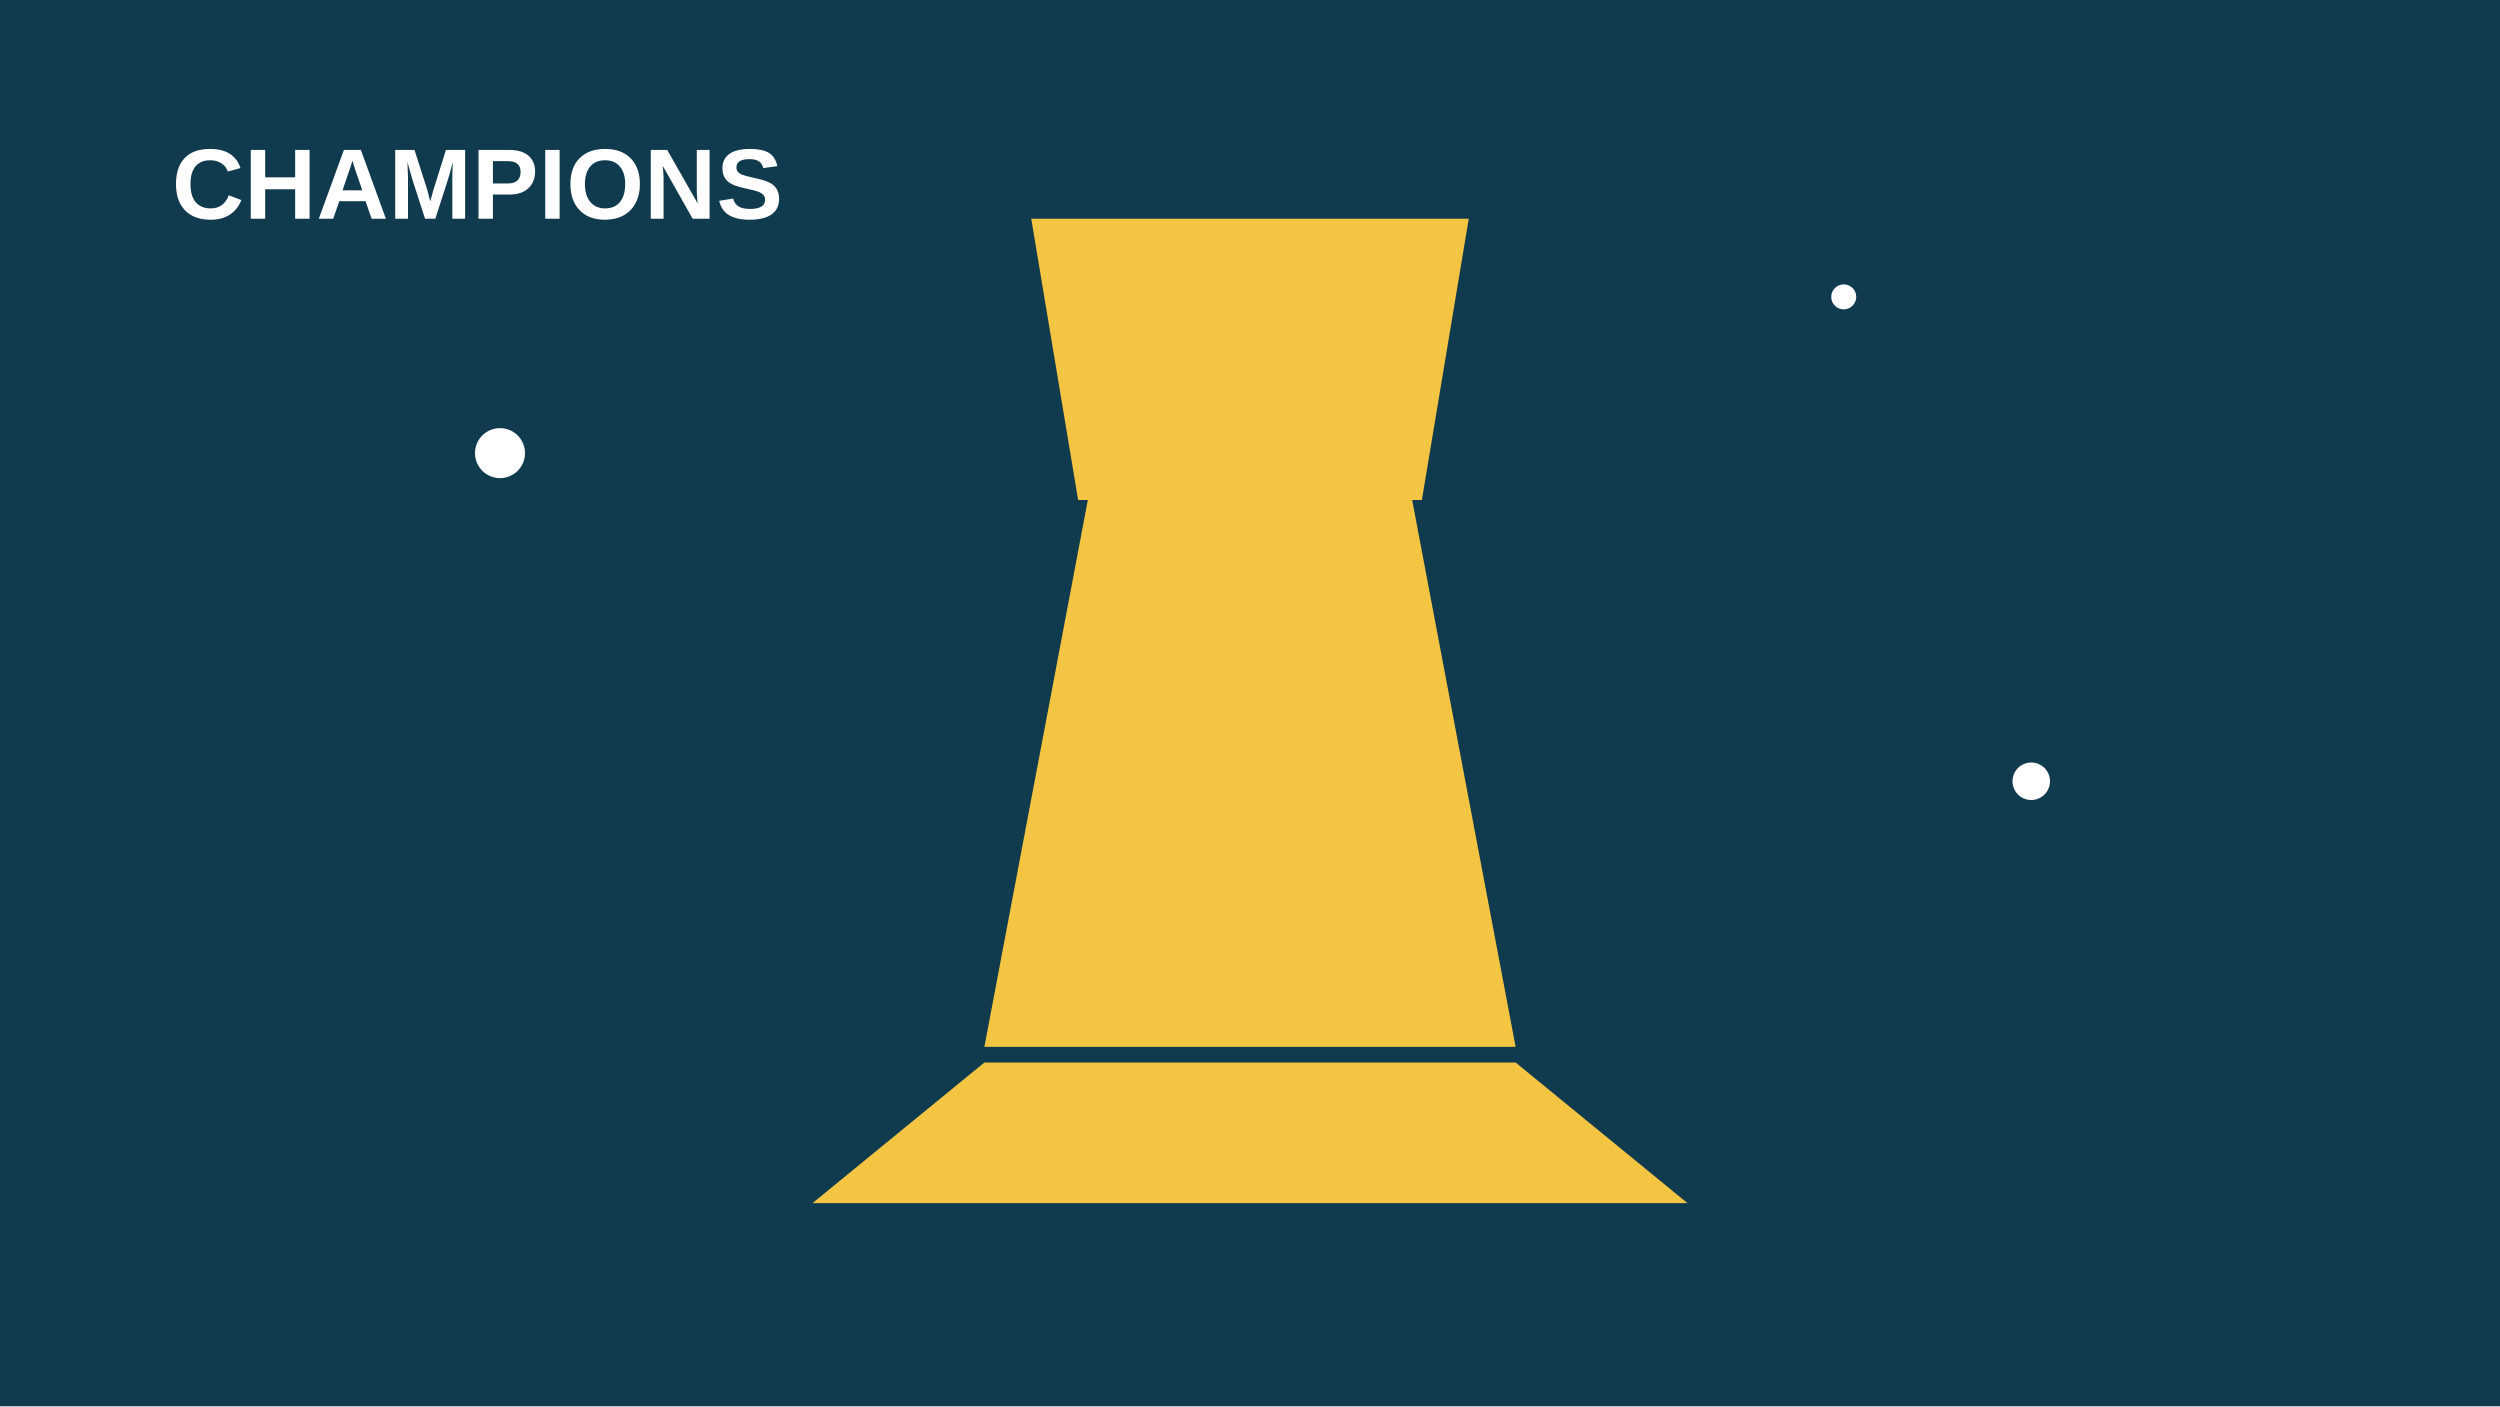
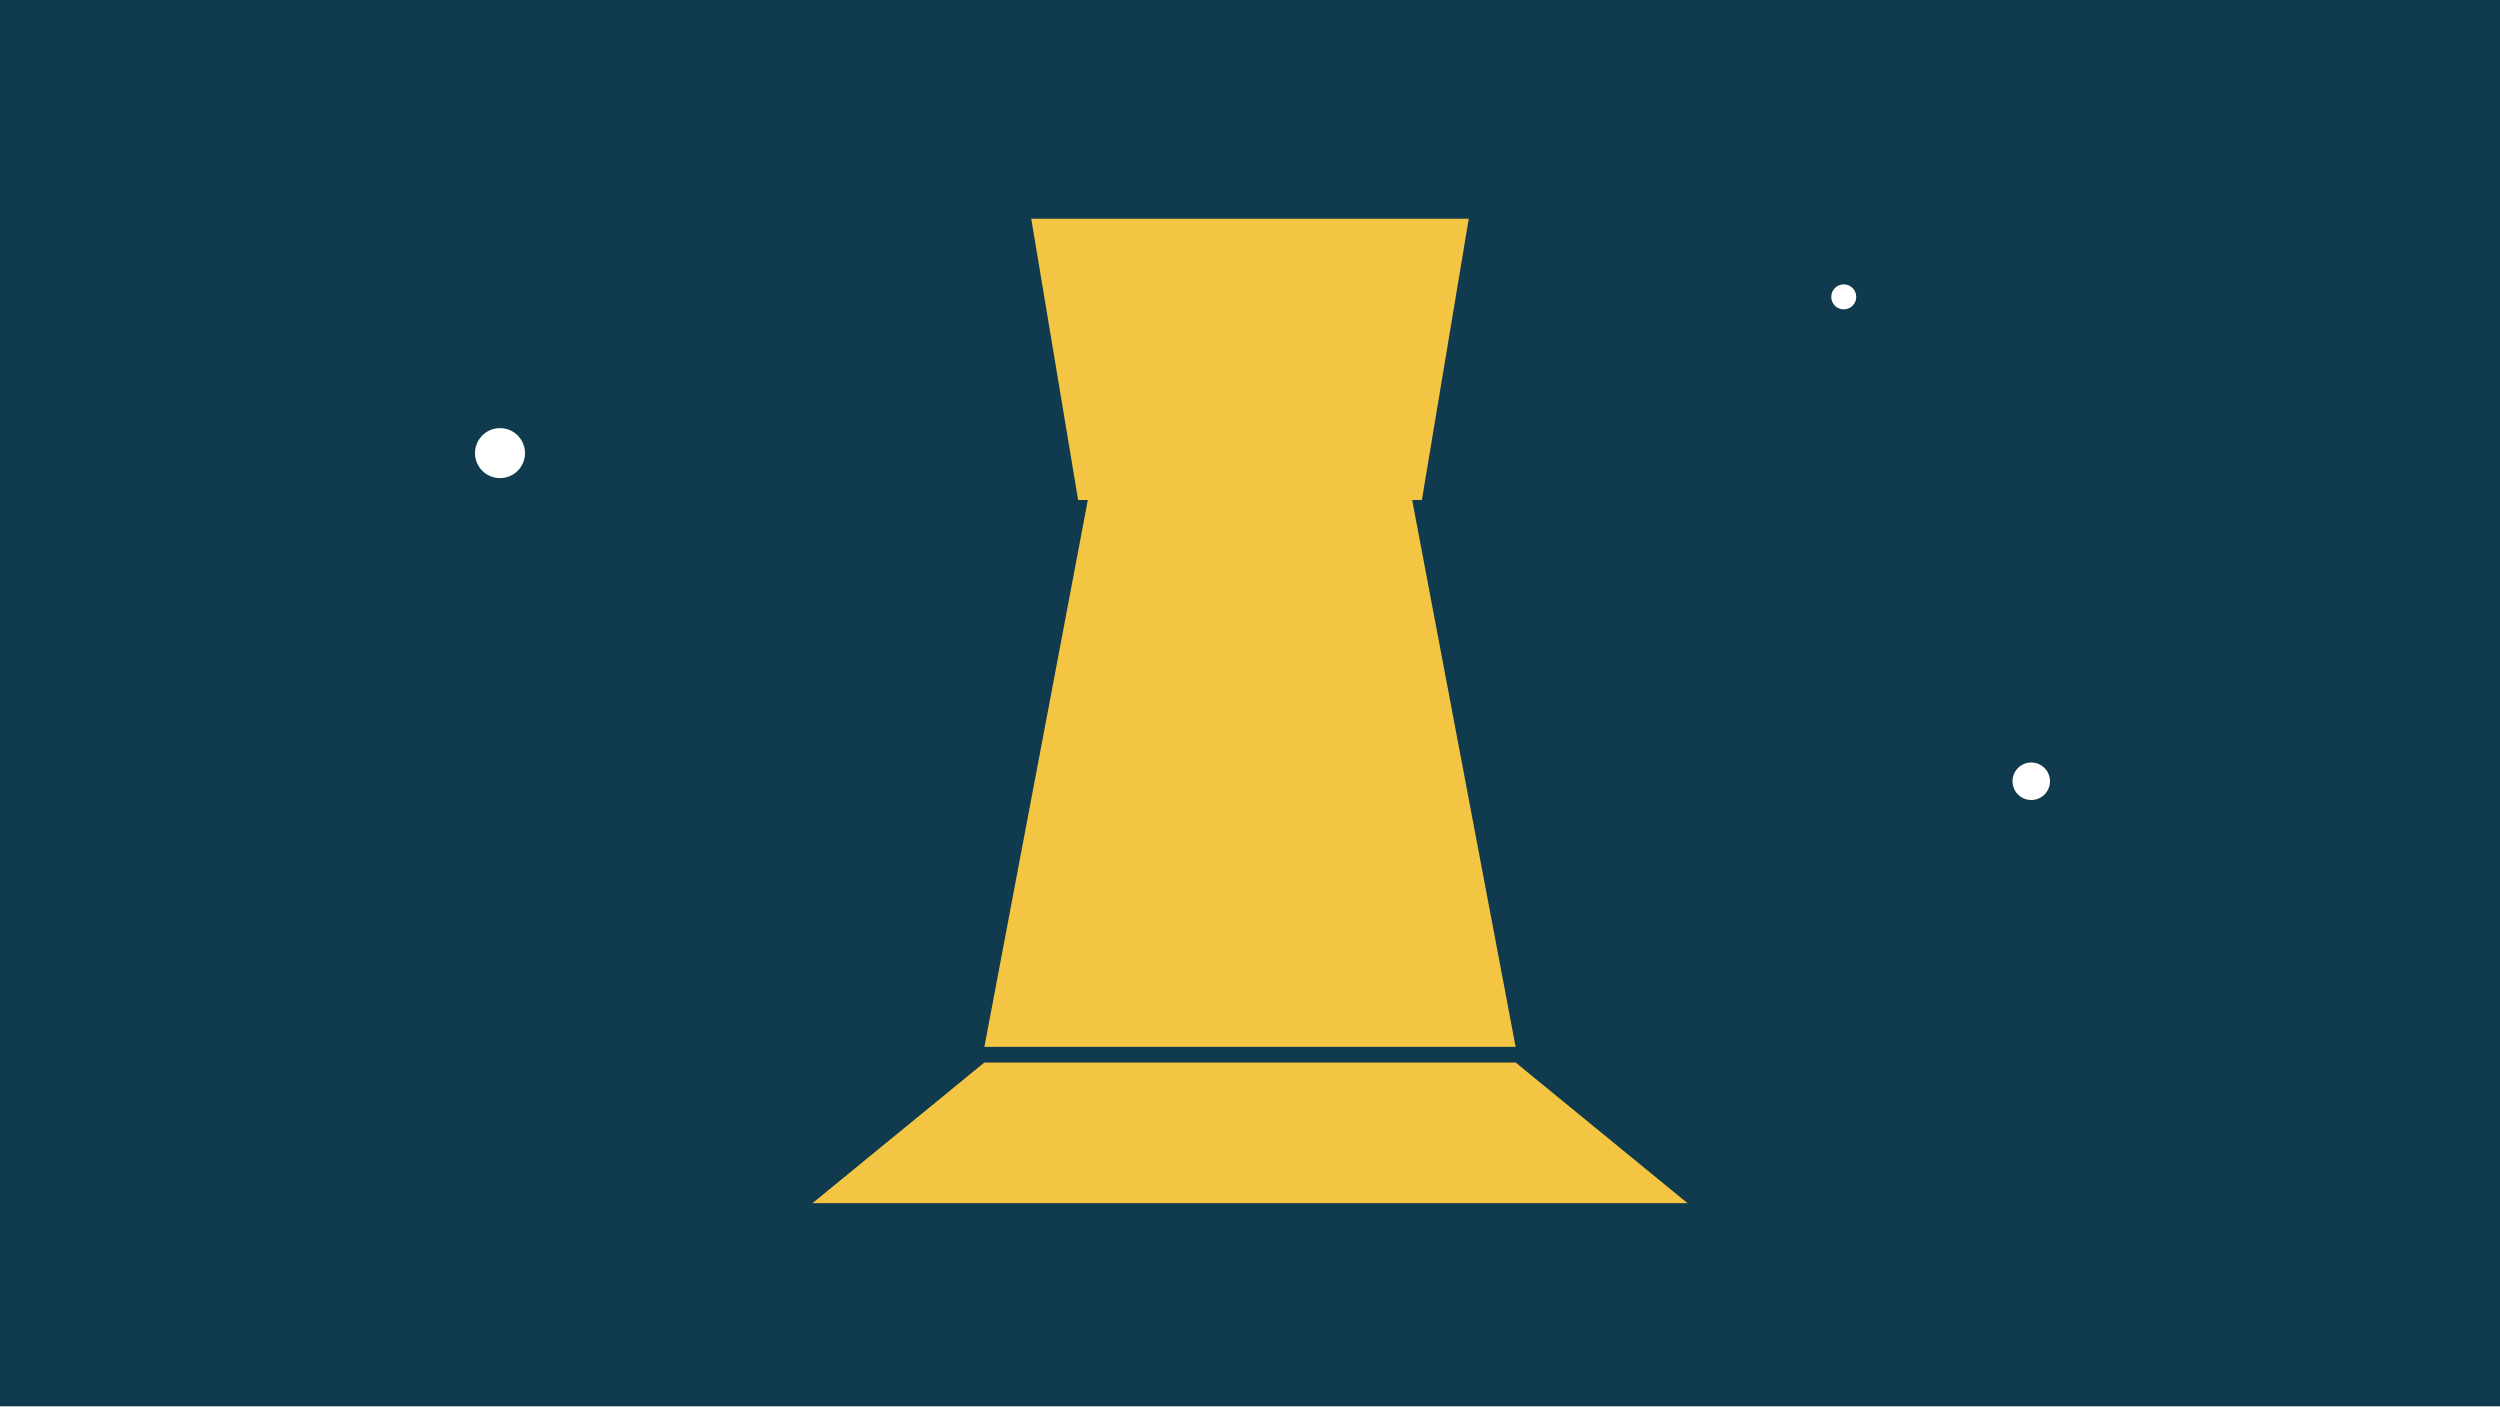
<svg xmlns="http://www.w3.org/2000/svg" viewBox="0 0 800 450">
  <rect width="800" height="450" fill="#103b4e" />
  <path d="M330 70h140l-15 90h-110z" fill="#f4c542" />
  <path d="M350 150h100l35 185H315z" fill="#f4c542" />
  <path d="M315 340h170l55 45H260z" fill="#f4c542" />
  <circle cx="160" cy="145" r="8" fill="white" />
  <circle cx="650" cy="250" r="6" fill="white" />
  <circle cx="590" cy="95" r="4" fill="white" />
-   <text x="55" y="70" fill="white" font-family="Arial" font-size="32" font-weight="bold">CHAMPIONS</text>
</svg>
